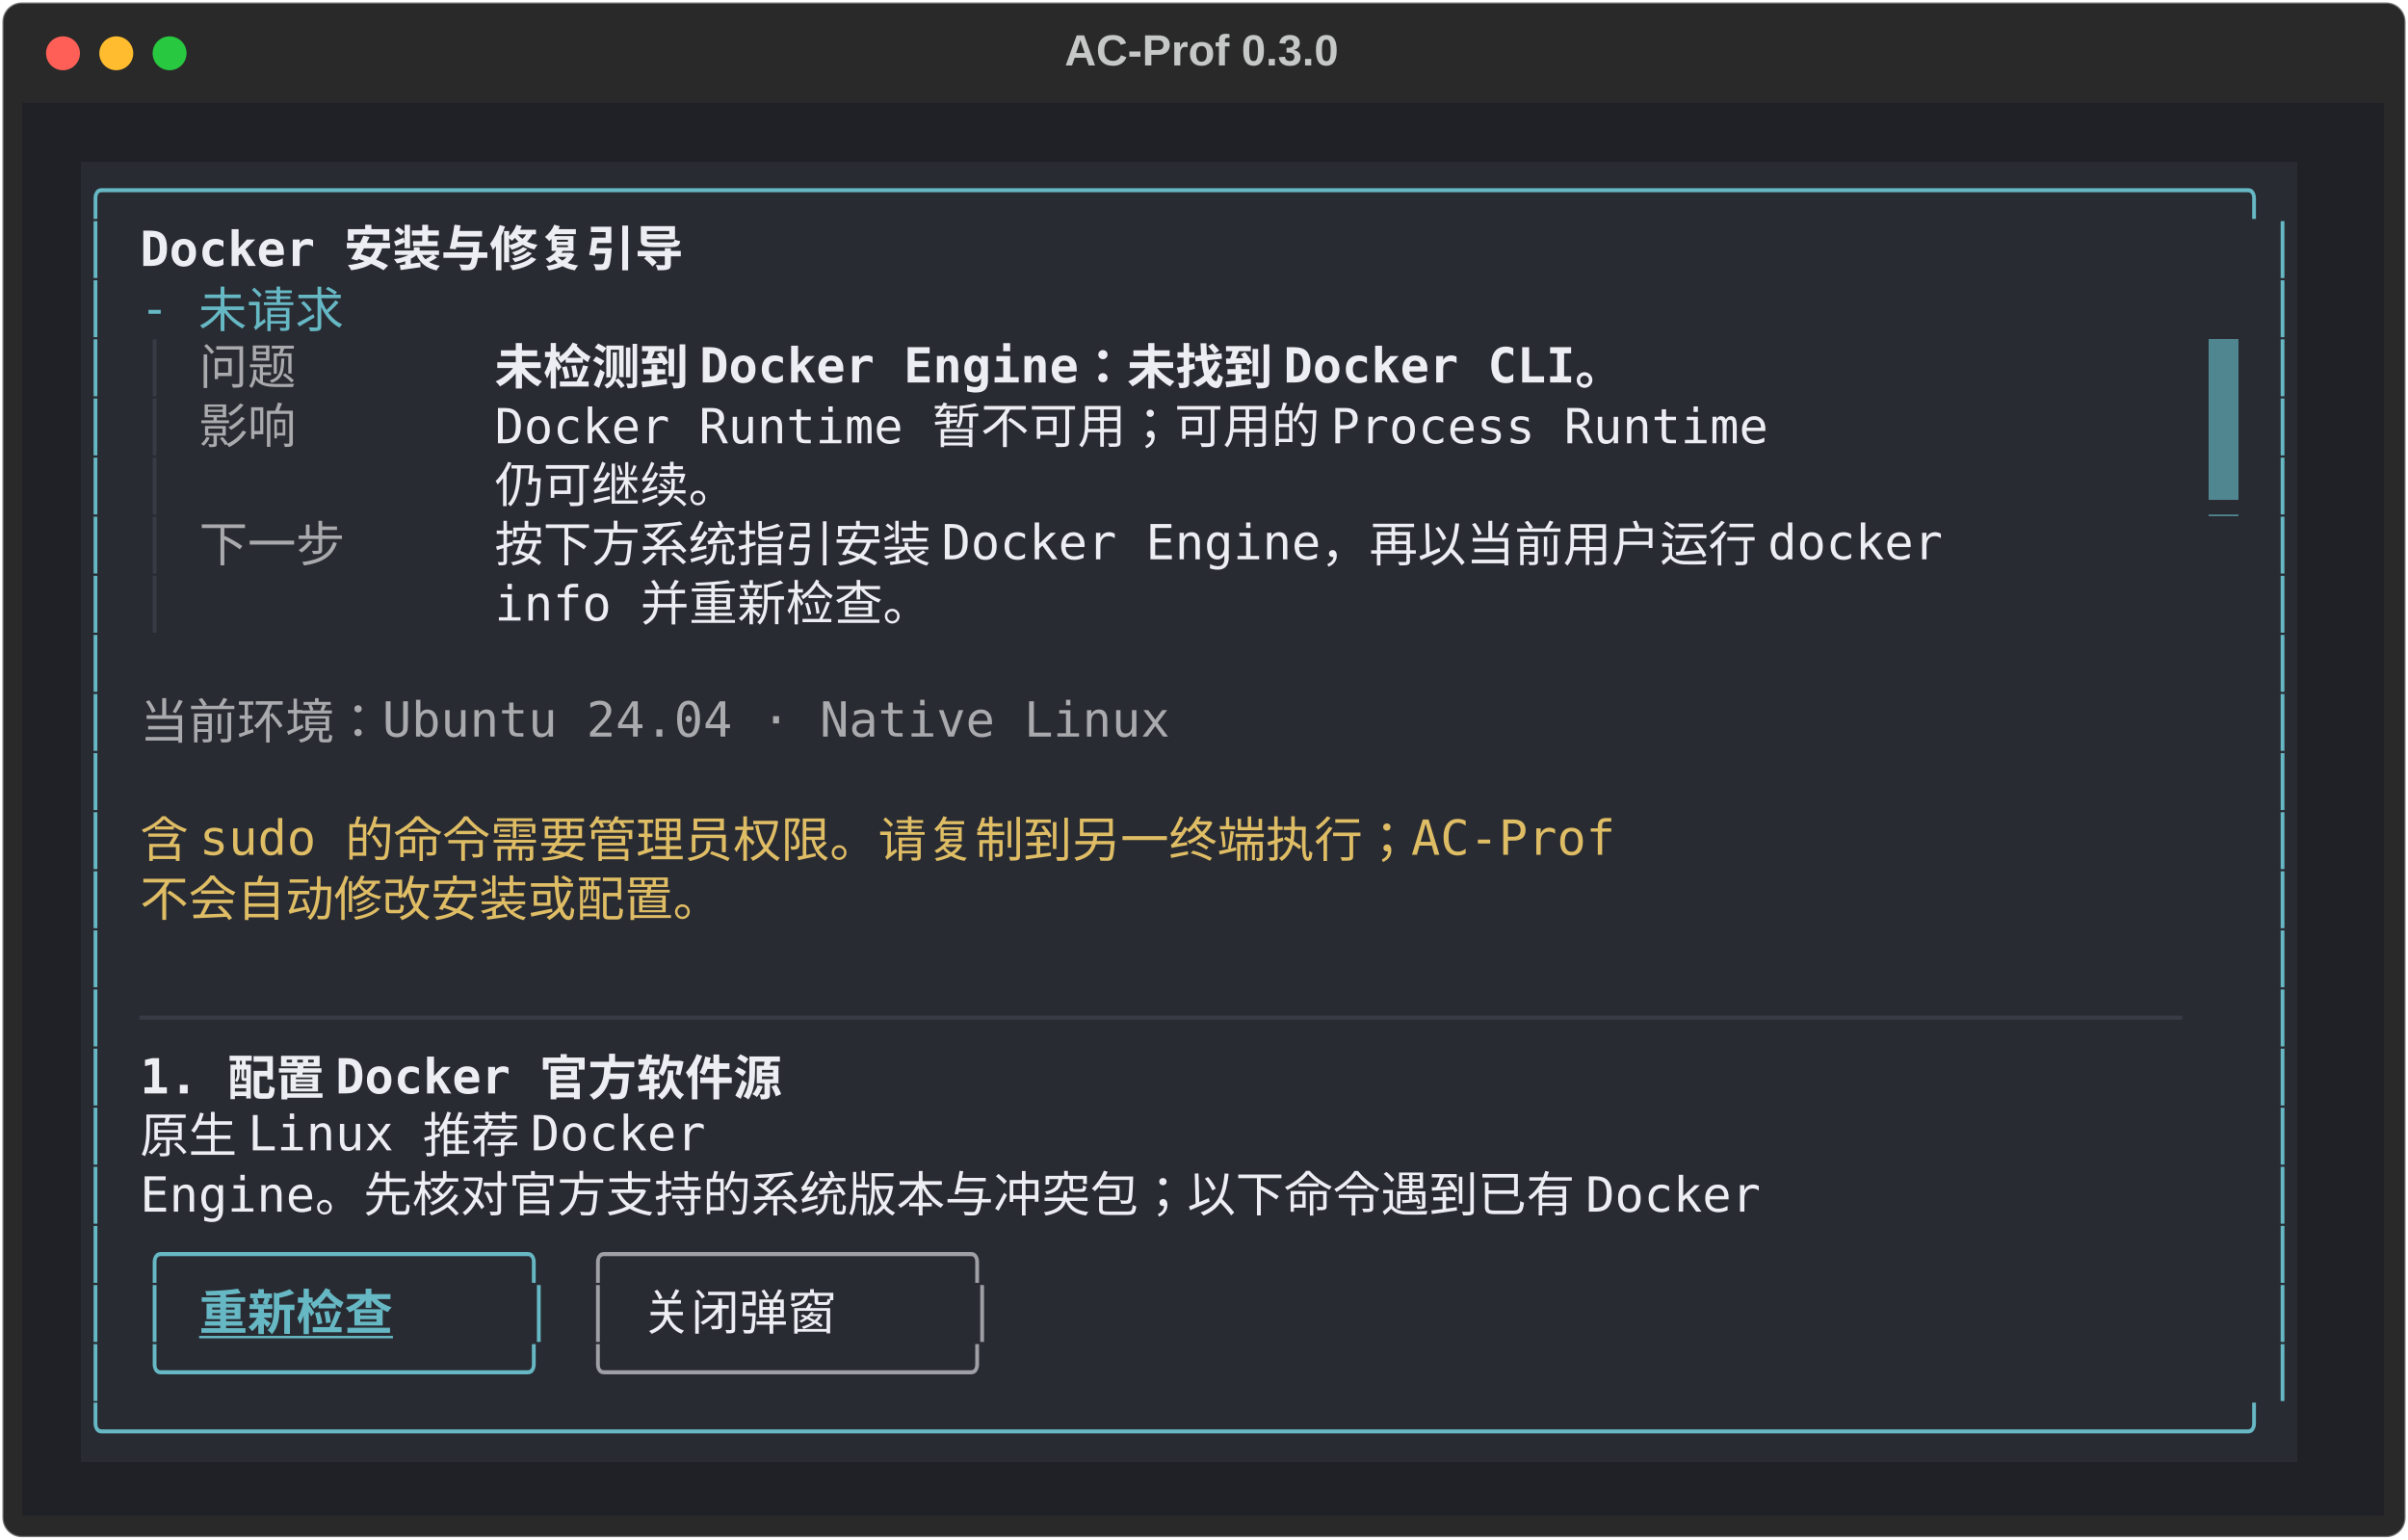
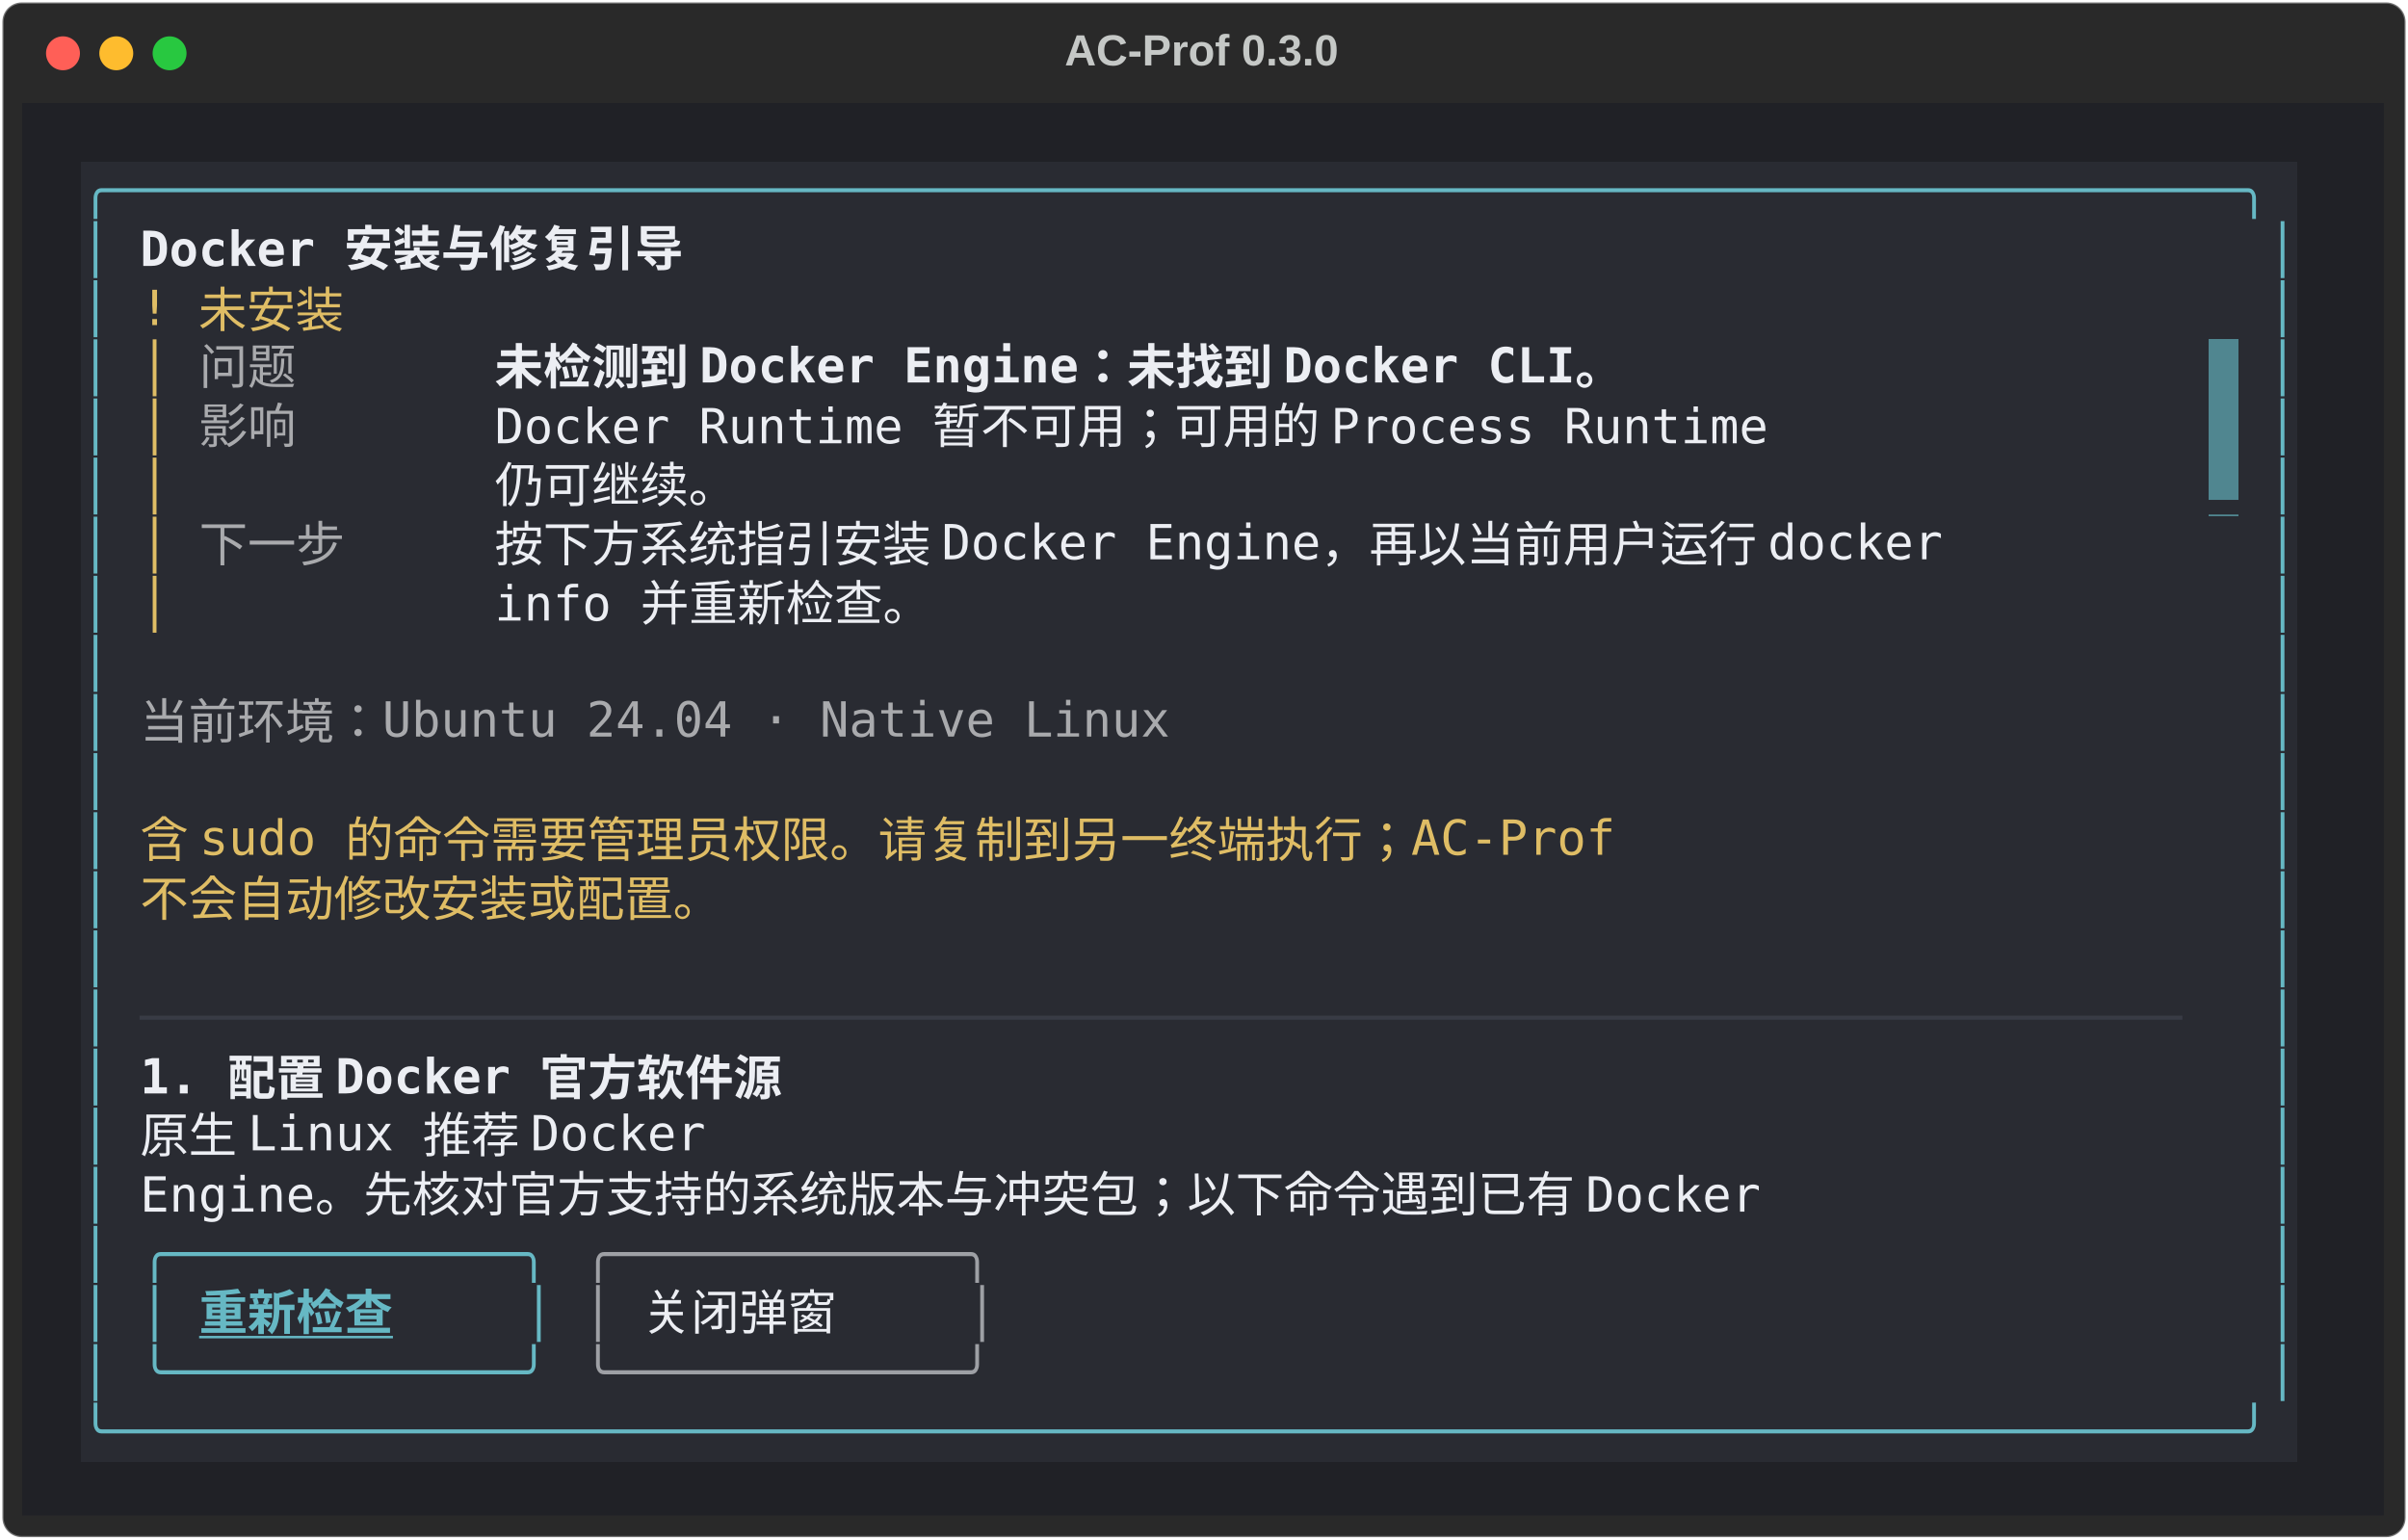
<svg xmlns="http://www.w3.org/2000/svg" class="rich-terminal" viewBox="0 0 994 635.6">
  <style>

    @font-face {
        font-family: "Fira Code";
        src: local("FiraCode-Regular"),
                url("https://cdnjs.cloudflare.com/ajax/libs/firacode/6.2.0/woff2/FiraCode-Regular.woff2") format("woff2"),
                url("https://cdnjs.cloudflare.com/ajax/libs/firacode/6.2.0/woff/FiraCode-Regular.woff") format("woff");
        font-style: normal;
        font-weight: 400;
    }
    @font-face {
        font-family: "Fira Code";
        src: local("FiraCode-Bold"),
                url("https://cdnjs.cloudflare.com/ajax/libs/firacode/6.2.0/woff2/FiraCode-Bold.woff2") format("woff2"),
                url("https://cdnjs.cloudflare.com/ajax/libs/firacode/6.2.0/woff/FiraCode-Bold.woff") format("woff");
        font-style: bold;
        font-weight: 700;
    }

    .terminal-matrix {
        font-family: Fira Code, monospace;
        font-size: 20px;
        line-height: 24.4px;
        font-variant-east-asian: full-width;
    }

    .terminal-title {
        font-size: 18px;
        font-weight: bold;
        font-family: arial;
    }

    .terminal-r1 { fill: #c5c8c6 }
.terminal-r2 { fill: #66b8c4 }
.terminal-r3 { fill: #eceef3;font-weight: bold }
- .terminal-r4 { fill: #383b45 }
+ .terminal-r4 { fill: #dfbd65 }
.terminal-r5 { fill: #a9aaad }
.terminal-r6 { fill: #292b32 }
.terminal-r7 { fill: #eceef3 }
- .terminal-r8 { fill: #dfbd65 }
+ .terminal-r8 { fill: #383b45 }
.terminal-r9 { fill: #9ea0a5 }
.terminal-r10 { fill: #66b8c4;font-weight: bold;text-decoration: underline; }
    </style>
  <defs>
    <clipPath id="terminal-clip-terminal">
      <rect x="0" y="0" width="975.0" height="584.6" />
    </clipPath>
    <clipPath id="terminal-line-0">
      <rect x="0" y="1.5" width="976" height="24.65" />
    </clipPath>
    <clipPath id="terminal-line-1">
      <rect x="0" y="25.9" width="976" height="24.65" />
    </clipPath>
    <clipPath id="terminal-line-2">
      <rect x="0" y="50.3" width="976" height="24.65" />
    </clipPath>
    <clipPath id="terminal-line-3">
      <rect x="0" y="74.7" width="976" height="24.65" />
    </clipPath>
    <clipPath id="terminal-line-4">
      <rect x="0" y="99.1" width="976" height="24.65" />
    </clipPath>
    <clipPath id="terminal-line-5">
      <rect x="0" y="123.5" width="976" height="24.65" />
    </clipPath>
    <clipPath id="terminal-line-6">
      <rect x="0" y="147.9" width="976" height="24.65" />
    </clipPath>
    <clipPath id="terminal-line-7">
      <rect x="0" y="172.3" width="976" height="24.65" />
    </clipPath>
    <clipPath id="terminal-line-8">
      <rect x="0" y="196.7" width="976" height="24.65" />
    </clipPath>
    <clipPath id="terminal-line-9">
      <rect x="0" y="221.1" width="976" height="24.65" />
    </clipPath>
    <clipPath id="terminal-line-10">
      <rect x="0" y="245.5" width="976" height="24.65" />
    </clipPath>
    <clipPath id="terminal-line-11">
      <rect x="0" y="269.9" width="976" height="24.65" />
    </clipPath>
    <clipPath id="terminal-line-12">
      <rect x="0" y="294.3" width="976" height="24.65" />
    </clipPath>
    <clipPath id="terminal-line-13">
      <rect x="0" y="318.7" width="976" height="24.65" />
    </clipPath>
    <clipPath id="terminal-line-14">
      <rect x="0" y="343.1" width="976" height="24.65" />
    </clipPath>
    <clipPath id="terminal-line-15">
      <rect x="0" y="367.5" width="976" height="24.65" />
    </clipPath>
    <clipPath id="terminal-line-16">
      <rect x="0" y="391.9" width="976" height="24.65" />
    </clipPath>
    <clipPath id="terminal-line-17">
      <rect x="0" y="416.3" width="976" height="24.65" />
    </clipPath>
    <clipPath id="terminal-line-18">
      <rect x="0" y="440.7" width="976" height="24.65" />
    </clipPath>
    <clipPath id="terminal-line-19">
      <rect x="0" y="465.1" width="976" height="24.65" />
    </clipPath>
    <clipPath id="terminal-line-20">
      <rect x="0" y="489.5" width="976" height="24.65" />
    </clipPath>
    <clipPath id="terminal-line-21">
      <rect x="0" y="513.9" width="976" height="24.65" />
    </clipPath>
    <clipPath id="terminal-line-22">
      <rect x="0" y="538.3" width="976" height="24.65" />
    </clipPath>
  </defs>
  <rect fill="#292929" stroke="rgba(255,255,255,0.35)" stroke-width="1" x="1" y="1" width="992" height="633.6" rx="8" />
  <text class="terminal-title" fill="#c5c8c6" text-anchor="middle" x="496" y="27">AC-Prof 0.3.0</text>
  <g transform="translate(26,22)">
    <circle cx="0" cy="0" r="7" fill="#ff5f57" />
    <circle cx="22" cy="0" r="7" fill="#febc2e" />
    <circle cx="44" cy="0" r="7" fill="#28c840" />
  </g>
  <g transform="translate(9, 41)" clip-path="url(#terminal-clip-terminal)">
    <rect fill="#202126" x="0" y="1.5" width="976" height="24.65" shape-rendering="crispEdges" />
    <rect fill="#202126" x="0" y="25.9" width="24.4" height="24.65" shape-rendering="crispEdges" />
    <rect fill="#292b32" x="24.4" y="25.9" width="915" height="24.65" shape-rendering="crispEdges" />
    <rect fill="#202126" x="939.4" y="25.9" width="36.6" height="24.65" shape-rendering="crispEdges" />
    <rect fill="#202126" x="0" y="50.3" width="24.4" height="24.65" shape-rendering="crispEdges" />
    <rect fill="#292b32" x="24.4" y="50.3" width="12.2" height="24.65" shape-rendering="crispEdges" />
    <rect fill="#292b32" x="36.6" y="50.3" width="12.2" height="24.65" shape-rendering="crispEdges" />
    <rect fill="#292b32" x="48.8" y="50.3" width="256.2" height="24.65" shape-rendering="crispEdges" />
    <rect fill="#292b32" x="305" y="50.3" width="622.2" height="24.65" shape-rendering="crispEdges" />
    <rect fill="#292b32" x="927.2" y="50.3" width="12.2" height="24.65" shape-rendering="crispEdges" />
    <rect fill="#202126" x="939.4" y="50.3" width="36.6" height="24.65" shape-rendering="crispEdges" />
    <rect fill="#202126" x="0" y="74.7" width="24.4" height="24.65" shape-rendering="crispEdges" />
    <rect fill="#292b32" x="24.4" y="74.7" width="12.2" height="24.65" shape-rendering="crispEdges" />
    <rect fill="#292b32" x="36.6" y="74.7" width="12.2" height="24.65" shape-rendering="crispEdges" />
    <rect fill="#292b32" x="48.8" y="74.7" width="97.6" height="24.65" shape-rendering="crispEdges" />
    <rect fill="#292b32" x="146.4" y="74.7" width="780.8" height="24.65" shape-rendering="crispEdges" />
    <rect fill="#292b32" x="927.2" y="74.7" width="12.2" height="24.65" shape-rendering="crispEdges" />
    <rect fill="#202126" x="939.4" y="74.7" width="36.6" height="24.65" shape-rendering="crispEdges" />
    <rect fill="#202126" x="0" y="99.1" width="24.4" height="24.65" shape-rendering="crispEdges" />
    <rect fill="#292b32" x="24.4" y="99.1" width="12.2" height="24.65" shape-rendering="crispEdges" />
    <rect fill="#292b32" x="36.6" y="99.1" width="12.2" height="24.65" shape-rendering="crispEdges" />
    <rect fill="#292b32" x="48.8" y="99.1" width="12.2" height="24.65" shape-rendering="crispEdges" />
    <rect fill="#292b32" x="61" y="99.1" width="12.2" height="24.65" shape-rendering="crispEdges" />
    <rect fill="#292b32" x="73.2" y="99.1" width="48.8" height="24.65" shape-rendering="crispEdges" />
    <rect fill="#292b32" x="122" y="99.1" width="73.2" height="24.65" shape-rendering="crispEdges" />
    <rect fill="#292b32" x="195.2" y="99.1" width="524.6" height="24.65" shape-rendering="crispEdges" />
    <rect fill="#292b32" x="719.8" y="99.1" width="183" height="24.65" shape-rendering="crispEdges" />
    <rect fill="#508690" x="902.8" y="99.1" width="12.2" height="24.65" shape-rendering="crispEdges" />
    <rect fill="#292b32" x="915" y="99.1" width="12.2" height="24.65" shape-rendering="crispEdges" />
    <rect fill="#292b32" x="927.2" y="99.1" width="12.2" height="24.65" shape-rendering="crispEdges" />
    <rect fill="#202126" x="939.4" y="99.1" width="36.6" height="24.65" shape-rendering="crispEdges" />
    <rect fill="#202126" x="0" y="123.5" width="24.4" height="24.65" shape-rendering="crispEdges" />
    <rect fill="#292b32" x="24.4" y="123.5" width="12.2" height="24.65" shape-rendering="crispEdges" />
    <rect fill="#292b32" x="36.6" y="123.5" width="12.2" height="24.65" shape-rendering="crispEdges" />
    <rect fill="#292b32" x="48.8" y="123.5" width="12.2" height="24.65" shape-rendering="crispEdges" />
    <rect fill="#292b32" x="61" y="123.5" width="12.2" height="24.65" shape-rendering="crispEdges" />
    <rect fill="#292b32" x="73.2" y="123.5" width="48.8" height="24.65" shape-rendering="crispEdges" />
    <rect fill="#292b32" x="122" y="123.5" width="73.2" height="24.65" shape-rendering="crispEdges" />
    <rect fill="#292b32" x="195.2" y="123.5" width="573.4" height="24.65" shape-rendering="crispEdges" />
    <rect fill="#292b32" x="768.6" y="123.5" width="134.2" height="24.65" shape-rendering="crispEdges" />
    <rect fill="#508690" x="902.8" y="123.5" width="12.2" height="24.65" shape-rendering="crispEdges" />
    <rect fill="#292b32" x="915" y="123.5" width="12.2" height="24.65" shape-rendering="crispEdges" />
    <rect fill="#292b32" x="927.2" y="123.5" width="12.2" height="24.65" shape-rendering="crispEdges" />
    <rect fill="#202126" x="939.4" y="123.5" width="36.6" height="24.65" shape-rendering="crispEdges" />
    <rect fill="#202126" x="0" y="147.9" width="24.4" height="24.65" shape-rendering="crispEdges" />
    <rect fill="#292b32" x="24.4" y="147.9" width="12.2" height="24.65" shape-rendering="crispEdges" />
    <rect fill="#292b32" x="36.6" y="147.9" width="12.2" height="24.65" shape-rendering="crispEdges" />
    <rect fill="#292b32" x="48.8" y="147.9" width="12.2" height="24.65" shape-rendering="crispEdges" />
    <rect fill="#292b32" x="61" y="147.9" width="134.2" height="24.65" shape-rendering="crispEdges" />
    <rect fill="#292b32" x="195.2" y="147.9" width="122" height="24.65" shape-rendering="crispEdges" />
    <rect fill="#292b32" x="317.2" y="147.9" width="585.6" height="24.65" shape-rendering="crispEdges" />
    <rect fill="#508690" x="902.8" y="147.9" width="12.2" height="24.65" shape-rendering="crispEdges" />
    <rect fill="#292b32" x="915" y="147.9" width="12.2" height="24.65" shape-rendering="crispEdges" />
    <rect fill="#292b32" x="927.2" y="147.9" width="12.2" height="24.65" shape-rendering="crispEdges" />
    <rect fill="#202126" x="939.4" y="147.9" width="36.6" height="24.65" shape-rendering="crispEdges" />
    <rect fill="#202126" x="0" y="172.3" width="24.4" height="24.65" shape-rendering="crispEdges" />
    <rect fill="#292b32" x="24.4" y="172.3" width="12.2" height="24.65" shape-rendering="crispEdges" />
    <rect fill="#292b32" x="36.6" y="172.3" width="12.2" height="24.65" shape-rendering="crispEdges" />
    <rect fill="#292b32" x="48.8" y="172.3" width="12.2" height="24.65" shape-rendering="crispEdges" />
    <rect fill="#292b32" x="61" y="172.3" width="12.2" height="24.65" shape-rendering="crispEdges" />
    <rect fill="#292b32" x="73.2" y="172.3" width="73.2" height="24.65" shape-rendering="crispEdges" />
    <rect fill="#292b32" x="146.4" y="172.3" width="48.8" height="24.65" shape-rendering="crispEdges" />
    <rect fill="#292b32" x="195.2" y="172.3" width="695.4" height="24.65" shape-rendering="crispEdges" />
    <rect fill="#292b32" x="890.6" y="172.3" width="12.2" height="24.65" shape-rendering="crispEdges" />
    <rect fill="#292b32" x="902.8" y="172.3" width="12.2" height="24.65" shape-rendering="crispEdges" />
    <rect fill="#292b32" x="915" y="172.3" width="12.2" height="24.65" shape-rendering="crispEdges" />
    <rect fill="#292b32" x="927.2" y="172.3" width="12.2" height="24.65" shape-rendering="crispEdges" />
    <rect fill="#202126" x="939.4" y="172.3" width="36.6" height="24.65" shape-rendering="crispEdges" />
    <rect fill="#202126" x="0" y="196.7" width="24.4" height="24.65" shape-rendering="crispEdges" />
    <rect fill="#292b32" x="24.4" y="196.7" width="12.2" height="24.65" shape-rendering="crispEdges" />
    <rect fill="#292b32" x="36.6" y="196.7" width="12.2" height="24.65" shape-rendering="crispEdges" />
    <rect fill="#292b32" x="48.8" y="196.7" width="12.2" height="24.65" shape-rendering="crispEdges" />
    <rect fill="#292b32" x="61" y="196.7" width="134.2" height="24.65" shape-rendering="crispEdges" />
    <rect fill="#292b32" x="195.2" y="196.7" width="207.4" height="24.65" shape-rendering="crispEdges" />
    <rect fill="#292b32" x="402.6" y="196.7" width="500.2" height="24.65" shape-rendering="crispEdges" />
    <rect fill="#292b32" x="902.8" y="196.7" width="12.2" height="24.65" shape-rendering="crispEdges" />
    <rect fill="#292b32" x="915" y="196.7" width="12.2" height="24.65" shape-rendering="crispEdges" />
    <rect fill="#292b32" x="927.2" y="196.7" width="12.2" height="24.65" shape-rendering="crispEdges" />
    <rect fill="#202126" x="939.4" y="196.7" width="36.6" height="24.65" shape-rendering="crispEdges" />
    <rect fill="#202126" x="0" y="221.1" width="24.4" height="24.65" shape-rendering="crispEdges" />
    <rect fill="#292b32" x="24.4" y="221.1" width="12.2" height="24.65" shape-rendering="crispEdges" />
    <rect fill="#292b32" x="36.6" y="221.1" width="866.2" height="24.65" shape-rendering="crispEdges" />
    <rect fill="#292b32" x="902.8" y="221.1" width="12.2" height="24.65" shape-rendering="crispEdges" />
    <rect fill="#292b32" x="915" y="221.1" width="12.2" height="24.65" shape-rendering="crispEdges" />
    <rect fill="#292b32" x="927.2" y="221.1" width="12.2" height="24.65" shape-rendering="crispEdges" />
    <rect fill="#202126" x="939.4" y="221.1" width="36.6" height="24.65" shape-rendering="crispEdges" />
    <rect fill="#202126" x="0" y="245.5" width="24.4" height="24.65" shape-rendering="crispEdges" />
    <rect fill="#292b32" x="24.4" y="245.5" width="12.2" height="24.65" shape-rendering="crispEdges" />
    <rect fill="#292b32" x="36.6" y="245.5" width="12.2" height="24.65" shape-rendering="crispEdges" />
    <rect fill="#292b32" x="48.8" y="245.5" width="451.4" height="24.65" shape-rendering="crispEdges" />
    <rect fill="#292b32" x="500.2" y="245.5" width="402.6" height="24.65" shape-rendering="crispEdges" />
    <rect fill="#292b32" x="902.8" y="245.5" width="12.2" height="24.65" shape-rendering="crispEdges" />
    <rect fill="#292b32" x="915" y="245.5" width="12.2" height="24.65" shape-rendering="crispEdges" />
    <rect fill="#292b32" x="927.2" y="245.5" width="12.2" height="24.65" shape-rendering="crispEdges" />
    <rect fill="#202126" x="939.4" y="245.5" width="36.6" height="24.65" shape-rendering="crispEdges" />
    <rect fill="#202126" x="0" y="269.9" width="24.4" height="24.65" shape-rendering="crispEdges" />
    <rect fill="#292b32" x="24.4" y="269.9" width="12.2" height="24.65" shape-rendering="crispEdges" />
    <rect fill="#292b32" x="36.6" y="269.9" width="866.2" height="24.65" shape-rendering="crispEdges" />
    <rect fill="#292b32" x="902.8" y="269.9" width="12.2" height="24.65" shape-rendering="crispEdges" />
    <rect fill="#292b32" x="915" y="269.9" width="12.2" height="24.65" shape-rendering="crispEdges" />
    <rect fill="#292b32" x="927.2" y="269.9" width="12.2" height="24.65" shape-rendering="crispEdges" />
    <rect fill="#202126" x="939.4" y="269.9" width="36.6" height="24.65" shape-rendering="crispEdges" />
    <rect fill="#202126" x="0" y="294.3" width="24.4" height="24.65" shape-rendering="crispEdges" />
    <rect fill="#292b32" x="24.4" y="294.3" width="12.2" height="24.65" shape-rendering="crispEdges" />
    <rect fill="#292b32" x="36.6" y="294.3" width="12.2" height="24.65" shape-rendering="crispEdges" />
    <rect fill="#292b32" x="48.8" y="294.3" width="719.8" height="24.65" shape-rendering="crispEdges" />
    <rect fill="#292b32" x="768.6" y="294.3" width="134.2" height="24.65" shape-rendering="crispEdges" />
    <rect fill="#292b32" x="902.8" y="294.3" width="12.2" height="24.65" shape-rendering="crispEdges" />
    <rect fill="#292b32" x="915" y="294.3" width="12.2" height="24.65" shape-rendering="crispEdges" />
    <rect fill="#292b32" x="927.2" y="294.3" width="12.2" height="24.65" shape-rendering="crispEdges" />
    <rect fill="#202126" x="939.4" y="294.3" width="36.6" height="24.65" shape-rendering="crispEdges" />
    <rect fill="#202126" x="0" y="318.7" width="24.4" height="24.65" shape-rendering="crispEdges" />
    <rect fill="#292b32" x="24.4" y="318.7" width="12.2" height="24.65" shape-rendering="crispEdges" />
    <rect fill="#292b32" x="36.6" y="318.7" width="12.2" height="24.65" shape-rendering="crispEdges" />
    <rect fill="#292b32" x="48.8" y="318.7" width="292.8" height="24.65" shape-rendering="crispEdges" />
    <rect fill="#292b32" x="341.6" y="318.7" width="561.2" height="24.65" shape-rendering="crispEdges" />
    <rect fill="#292b32" x="902.8" y="318.7" width="12.2" height="24.65" shape-rendering="crispEdges" />
    <rect fill="#292b32" x="915" y="318.7" width="12.2" height="24.65" shape-rendering="crispEdges" />
    <rect fill="#292b32" x="927.2" y="318.7" width="12.2" height="24.65" shape-rendering="crispEdges" />
    <rect fill="#202126" x="939.4" y="318.7" width="36.6" height="24.65" shape-rendering="crispEdges" />
    <rect fill="#202126" x="0" y="343.1" width="24.4" height="24.65" shape-rendering="crispEdges" />
    <rect fill="#292b32" x="24.4" y="343.1" width="12.2" height="24.65" shape-rendering="crispEdges" />
    <rect fill="#292b32" x="36.6" y="343.1" width="866.2" height="24.65" shape-rendering="crispEdges" />
    <rect fill="#292b32" x="902.8" y="343.1" width="12.2" height="24.65" shape-rendering="crispEdges" />
    <rect fill="#292b32" x="915" y="343.1" width="12.2" height="24.65" shape-rendering="crispEdges" />
    <rect fill="#292b32" x="927.2" y="343.1" width="12.2" height="24.65" shape-rendering="crispEdges" />
    <rect fill="#202126" x="939.4" y="343.1" width="36.6" height="24.65" shape-rendering="crispEdges" />
    <rect fill="#202126" x="0" y="367.5" width="24.4" height="24.65" shape-rendering="crispEdges" />
    <rect fill="#292b32" x="24.4" y="367.5" width="12.2" height="24.65" shape-rendering="crispEdges" />
    <rect fill="#292b32" x="36.6" y="367.5" width="12.2" height="24.65" shape-rendering="crispEdges" />
    <rect fill="#292b32" x="48.8" y="367.5" width="854" height="24.65" shape-rendering="crispEdges" />
    <rect fill="#292b32" x="902.8" y="367.5" width="12.2" height="24.65" shape-rendering="crispEdges" />
    <rect fill="#292b32" x="915" y="367.5" width="12.2" height="24.65" shape-rendering="crispEdges" />
    <rect fill="#292b32" x="927.2" y="367.5" width="12.2" height="24.65" shape-rendering="crispEdges" />
    <rect fill="#202126" x="939.4" y="367.5" width="36.6" height="24.65" shape-rendering="crispEdges" />
    <rect fill="#202126" x="0" y="391.9" width="24.4" height="24.65" shape-rendering="crispEdges" />
    <rect fill="#292b32" x="24.4" y="391.9" width="12.2" height="24.65" shape-rendering="crispEdges" />
    <rect fill="#292b32" x="36.6" y="391.9" width="12.2" height="24.65" shape-rendering="crispEdges" />
    <rect fill="#292b32" x="48.8" y="391.9" width="305" height="24.65" shape-rendering="crispEdges" />
    <rect fill="#292b32" x="353.8" y="391.9" width="549" height="24.65" shape-rendering="crispEdges" />
    <rect fill="#292b32" x="902.8" y="391.9" width="12.2" height="24.65" shape-rendering="crispEdges" />
    <rect fill="#292b32" x="915" y="391.9" width="12.2" height="24.65" shape-rendering="crispEdges" />
    <rect fill="#292b32" x="927.2" y="391.9" width="12.2" height="24.65" shape-rendering="crispEdges" />
    <rect fill="#202126" x="939.4" y="391.9" width="36.6" height="24.65" shape-rendering="crispEdges" />
    <rect fill="#202126" x="0" y="416.3" width="24.4" height="24.65" shape-rendering="crispEdges" />
    <rect fill="#292b32" x="24.4" y="416.3" width="12.2" height="24.65" shape-rendering="crispEdges" />
    <rect fill="#292b32" x="36.6" y="416.3" width="12.2" height="24.65" shape-rendering="crispEdges" />
    <rect fill="#292b32" x="48.8" y="416.3" width="268.4" height="24.65" shape-rendering="crispEdges" />
    <rect fill="#292b32" x="317.2" y="416.3" width="585.6" height="24.65" shape-rendering="crispEdges" />
    <rect fill="#292b32" x="902.8" y="416.3" width="12.2" height="24.65" shape-rendering="crispEdges" />
    <rect fill="#292b32" x="915" y="416.3" width="12.2" height="24.65" shape-rendering="crispEdges" />
    <rect fill="#292b32" x="927.2" y="416.3" width="12.2" height="24.65" shape-rendering="crispEdges" />
    <rect fill="#202126" x="939.4" y="416.3" width="36.6" height="24.65" shape-rendering="crispEdges" />
    <rect fill="#202126" x="0" y="440.7" width="24.4" height="24.65" shape-rendering="crispEdges" />
    <rect fill="#292b32" x="24.4" y="440.7" width="12.2" height="24.65" shape-rendering="crispEdges" />
    <rect fill="#292b32" x="36.6" y="440.7" width="12.2" height="24.65" shape-rendering="crispEdges" />
    <rect fill="#292b32" x="48.8" y="440.7" width="793" height="24.65" shape-rendering="crispEdges" />
    <rect fill="#292b32" x="841.8" y="440.7" width="61" height="24.65" shape-rendering="crispEdges" />
    <rect fill="#292b32" x="902.8" y="440.7" width="12.2" height="24.65" shape-rendering="crispEdges" />
    <rect fill="#292b32" x="915" y="440.7" width="12.2" height="24.65" shape-rendering="crispEdges" />
    <rect fill="#292b32" x="927.2" y="440.7" width="12.2" height="24.65" shape-rendering="crispEdges" />
    <rect fill="#202126" x="939.4" y="440.7" width="36.6" height="24.65" shape-rendering="crispEdges" />
    <rect fill="#202126" x="0" y="465.1" width="24.4" height="24.65" shape-rendering="crispEdges" />
    <rect fill="#292b32" x="24.4" y="465.1" width="12.2" height="24.65" shape-rendering="crispEdges" />
    <rect fill="#292b32" x="36.6" y="465.1" width="12.2" height="24.65" shape-rendering="crispEdges" />
    <rect fill="#292b32" x="48.8" y="465.1" width="170.8" height="24.65" shape-rendering="crispEdges" />
    <rect fill="#292b32" x="219.6" y="465.1" width="12.2" height="24.65" shape-rendering="crispEdges" />
    <rect fill="#292b32" x="231.8" y="465.1" width="170.8" height="24.65" shape-rendering="crispEdges" />
    <rect fill="#292b32" x="402.6" y="465.1" width="524.6" height="24.65" shape-rendering="crispEdges" />
    <rect fill="#292b32" x="927.2" y="465.1" width="12.2" height="24.65" shape-rendering="crispEdges" />
    <rect fill="#202126" x="939.4" y="465.1" width="36.6" height="24.65" shape-rendering="crispEdges" />
    <rect fill="#202126" x="0" y="489.5" width="24.4" height="24.65" shape-rendering="crispEdges" />
    <rect fill="#292b32" x="24.4" y="489.5" width="12.2" height="24.65" shape-rendering="crispEdges" />
    <rect fill="#292b32" x="36.6" y="489.5" width="12.2" height="24.65" shape-rendering="crispEdges" />
    <rect fill="#292b32" x="48.8" y="489.5" width="12.2" height="24.65" shape-rendering="crispEdges" />
    <rect fill="#292b32" x="61" y="489.5" width="12.2" height="24.65" shape-rendering="crispEdges" />
    <rect fill="#292b32" x="73.2" y="489.5" width="122" height="24.65" shape-rendering="crispEdges" />
    <rect fill="#292b32" x="195.2" y="489.5" width="12.2" height="24.65" shape-rendering="crispEdges" />
    <rect fill="#292b32" x="207.4" y="489.5" width="12.2" height="24.65" shape-rendering="crispEdges" />
    <rect fill="#292b32" x="219.6" y="489.5" width="12.2" height="24.65" shape-rendering="crispEdges" />
    <rect fill="#292b32" x="231.8" y="489.5" width="12.2" height="24.65" shape-rendering="crispEdges" />
    <rect fill="#292b32" x="244" y="489.5" width="12.2" height="24.65" shape-rendering="crispEdges" />
    <rect fill="#292b32" x="256.2" y="489.5" width="122" height="24.65" shape-rendering="crispEdges" />
    <rect fill="#292b32" x="378.2" y="489.5" width="12.2" height="24.65" shape-rendering="crispEdges" />
    <rect fill="#292b32" x="390.4" y="489.5" width="12.2" height="24.65" shape-rendering="crispEdges" />
    <rect fill="#292b32" x="402.6" y="489.5" width="524.6" height="24.65" shape-rendering="crispEdges" />
    <rect fill="#292b32" x="927.2" y="489.5" width="12.2" height="24.65" shape-rendering="crispEdges" />
    <rect fill="#202126" x="939.4" y="489.5" width="36.6" height="24.65" shape-rendering="crispEdges" />
    <rect fill="#202126" x="0" y="513.9" width="24.4" height="24.65" shape-rendering="crispEdges" />
    <rect fill="#292b32" x="24.4" y="513.9" width="12.2" height="24.65" shape-rendering="crispEdges" />
    <rect fill="#292b32" x="36.6" y="513.9" width="12.2" height="24.65" shape-rendering="crispEdges" />
    <rect fill="#292b32" x="48.8" y="513.9" width="170.8" height="24.65" shape-rendering="crispEdges" />
    <rect fill="#292b32" x="219.6" y="513.9" width="12.2" height="24.65" shape-rendering="crispEdges" />
    <rect fill="#292b32" x="231.8" y="513.9" width="170.8" height="24.65" shape-rendering="crispEdges" />
    <rect fill="#292b32" x="402.6" y="513.9" width="524.6" height="24.65" shape-rendering="crispEdges" />
    <rect fill="#292b32" x="927.2" y="513.9" width="12.2" height="24.65" shape-rendering="crispEdges" />
    <rect fill="#202126" x="939.4" y="513.9" width="36.6" height="24.65" shape-rendering="crispEdges" />
    <rect fill="#202126" x="0" y="538.3" width="24.4" height="24.65" shape-rendering="crispEdges" />
    <rect fill="#292b32" x="24.4" y="538.3" width="915" height="24.65" shape-rendering="crispEdges" />
    <rect fill="#202126" x="939.4" y="538.3" width="36.6" height="24.65" shape-rendering="crispEdges" />
    <rect fill="#202126" x="0" y="562.7" width="976" height="24.65" shape-rendering="crispEdges" />
    <g class="terminal-matrix">
      <text class="terminal-r1" x="976" y="20" textLength="12.2" clip-path="url(#terminal-line-0)">
</text>
      <text class="terminal-r2" x="24.4" y="44.4" textLength="915" clip-path="url(#terminal-line-1)">╭─────────────────────────────────────────────────────────────────────────╮</text>
      <text class="terminal-r1" x="976" y="44.4" textLength="12.2" clip-path="url(#terminal-line-1)">
</text>
      <text class="terminal-r2" x="24.4" y="68.8" textLength="12.2" clip-path="url(#terminal-line-2)">│</text>
      <text class="terminal-r3" x="48.8" y="68.8" textLength="170.8" clip-path="url(#terminal-line-2)">Docker 安装与修复引导</text>
      <text class="terminal-r2" x="927.2" y="68.8" textLength="12.2" clip-path="url(#terminal-line-2)">│</text>
      <text class="terminal-r1" x="976" y="68.8" textLength="12.2" clip-path="url(#terminal-line-2)">
</text>
      <text class="terminal-r2" x="24.4" y="93.2" textLength="12.2" clip-path="url(#terminal-line-3)">│</text>
-       <text class="terminal-r2" x="48.8" y="93.2" textLength="61" clip-path="url(#terminal-line-3)">- 未请求</text>
+       <text class="terminal-r4" x="48.8" y="93.2" textLength="61" clip-path="url(#terminal-line-3)">! 未安装</text>
      <text class="terminal-r2" x="927.2" y="93.2" textLength="12.2" clip-path="url(#terminal-line-3)">│</text>
      <text class="terminal-r1" x="976" y="93.2" textLength="12.2" clip-path="url(#terminal-line-3)">
</text>
      <text class="terminal-r2" x="24.4" y="117.6" textLength="12.2" clip-path="url(#terminal-line-4)">│</text>
      <text class="terminal-r4" x="48.8" y="117.6" textLength="12.2" clip-path="url(#terminal-line-4)">│</text>
      <text class="terminal-r5" x="73.2" y="117.6" textLength="24.4" clip-path="url(#terminal-line-4)">问题</text>
      <text class="terminal-r3" x="195.2" y="117.6" textLength="414.8" clip-path="url(#terminal-line-4)">未检测到 Docker Engine：未找到 Docker CLI。</text>
      <text class="terminal-r2" x="927.2" y="117.6" textLength="12.2" clip-path="url(#terminal-line-4)">│</text>
      <text class="terminal-r1" x="976" y="117.6" textLength="12.2" clip-path="url(#terminal-line-4)">
</text>
      <text class="terminal-r2" x="24.4" y="142" textLength="12.2" clip-path="url(#terminal-line-5)">│</text>
      <text class="terminal-r4" x="48.8" y="142" textLength="12.2" clip-path="url(#terminal-line-5)">│</text>
      <text class="terminal-r5" x="73.2" y="142" textLength="24.4" clip-path="url(#terminal-line-5)">影响</text>
      <text class="terminal-r7" x="195.2" y="142" textLength="475.8" clip-path="url(#terminal-line-5)">Docker Runtime 暂不可用；可用的 Process Runtime</text>
      <text class="terminal-r2" x="927.2" y="142" textLength="12.2" clip-path="url(#terminal-line-5)">│</text>
      <text class="terminal-r1" x="976" y="142" textLength="12.2" clip-path="url(#terminal-line-5)">
</text>
      <text class="terminal-r2" x="24.4" y="166.4" textLength="12.2" clip-path="url(#terminal-line-6)">│</text>
      <text class="terminal-r4" x="48.8" y="166.4" textLength="12.2" clip-path="url(#terminal-line-6)">│</text>
      <text class="terminal-r7" x="195.2" y="166.4" textLength="61" clip-path="url(#terminal-line-6)">仍可继续。</text>
      <text class="terminal-r6" x="902.8" y="166.4" textLength="12.2" clip-path="url(#terminal-line-6)">▂</text>
      <text class="terminal-r2" x="927.2" y="166.4" textLength="12.2" clip-path="url(#terminal-line-6)">│</text>
      <text class="terminal-r1" x="976" y="166.4" textLength="12.2" clip-path="url(#terminal-line-6)">
</text>
      <text class="terminal-r2" x="24.4" y="190.8" textLength="12.2" clip-path="url(#terminal-line-7)">│</text>
      <text class="terminal-r4" x="48.8" y="190.8" textLength="12.2" clip-path="url(#terminal-line-7)">│</text>
      <text class="terminal-r5" x="73.2" y="190.8" textLength="36.6" clip-path="url(#terminal-line-7)">下一步</text>
      <text class="terminal-r7" x="195.2" y="190.8" textLength="475.8" clip-path="url(#terminal-line-7)">按下方系统指引安装 Docker Engine，再以当前用户运行 docker</text>
      <text class="terminal-r2" x="927.2" y="190.8" textLength="12.2" clip-path="url(#terminal-line-7)">│</text>
      <text class="terminal-r1" x="976" y="190.8" textLength="12.2" clip-path="url(#terminal-line-7)">
</text>
      <text class="terminal-r2" x="24.4" y="215.2" textLength="12.2" clip-path="url(#terminal-line-8)">│</text>
      <text class="terminal-r4" x="48.8" y="215.2" textLength="12.2" clip-path="url(#terminal-line-8)">│</text>
      <text class="terminal-r7" x="195.2" y="215.2" textLength="134.2" clip-path="url(#terminal-line-8)">info 并重新检查。</text>
      <text class="terminal-r2" x="927.2" y="215.2" textLength="12.2" clip-path="url(#terminal-line-8)">│</text>
      <text class="terminal-r1" x="976" y="215.2" textLength="12.2" clip-path="url(#terminal-line-8)">
</text>
      <text class="terminal-r2" x="24.4" y="239.6" textLength="12.2" clip-path="url(#terminal-line-9)">│</text>
      <text class="terminal-r2" x="927.2" y="239.6" textLength="12.2" clip-path="url(#terminal-line-9)">│</text>
      <text class="terminal-r1" x="976" y="239.6" textLength="12.2" clip-path="url(#terminal-line-9)">
</text>
      <text class="terminal-r2" x="24.4" y="264" textLength="12.2" clip-path="url(#terminal-line-10)">│</text>
      <text class="terminal-r5" x="48.8" y="264" textLength="390.4" clip-path="url(#terminal-line-10)">当前环境：Ubuntu 24.04 · Native Linux</text>
      <text class="terminal-r2" x="927.2" y="264" textLength="12.2" clip-path="url(#terminal-line-10)">│</text>
      <text class="terminal-r1" x="976" y="264" textLength="12.2" clip-path="url(#terminal-line-10)">
</text>
      <text class="terminal-r2" x="24.4" y="288.4" textLength="12.2" clip-path="url(#terminal-line-11)">│</text>
      <text class="terminal-r2" x="927.2" y="288.4" textLength="12.2" clip-path="url(#terminal-line-11)">│</text>
      <text class="terminal-r1" x="976" y="288.4" textLength="12.2" clip-path="url(#terminal-line-11)">
</text>
      <text class="terminal-r2" x="24.4" y="312.8" textLength="12.2" clip-path="url(#terminal-line-12)">│</text>
-       <text class="terminal-r8" x="48.8" y="312.8" textLength="439.2" clip-path="url(#terminal-line-12)">含 sudo 的命令需要管理员权限。请复制到另一终端执行；AC-Prof</text>
+       <text class="terminal-r4" x="48.8" y="312.8" textLength="439.2" clip-path="url(#terminal-line-12)">含 sudo 的命令需要管理员权限。请复制到另一终端执行；AC-Prof</text>
      <text class="terminal-r2" x="927.2" y="312.8" textLength="12.2" clip-path="url(#terminal-line-12)">│</text>
      <text class="terminal-r1" x="976" y="312.8" textLength="12.2" clip-path="url(#terminal-line-12)">
</text>
      <text class="terminal-r2" x="24.4" y="337.2" textLength="12.2" clip-path="url(#terminal-line-13)">│</text>
-       <text class="terminal-r8" x="48.8" y="337.2" textLength="146.4" clip-path="url(#terminal-line-13)">不会自动修改安装或配置。</text>
+       <text class="terminal-r4" x="48.8" y="337.2" textLength="146.4" clip-path="url(#terminal-line-13)">不会自动修改安装或配置。</text>
      <text class="terminal-r2" x="927.2" y="337.2" textLength="12.2" clip-path="url(#terminal-line-13)">│</text>
      <text class="terminal-r1" x="976" y="337.2" textLength="12.2" clip-path="url(#terminal-line-13)">
</text>
      <text class="terminal-r2" x="24.4" y="361.6" textLength="12.2" clip-path="url(#terminal-line-14)">│</text>
      <text class="terminal-r2" x="927.2" y="361.6" textLength="12.2" clip-path="url(#terminal-line-14)">│</text>
      <text class="terminal-r1" x="976" y="361.6" textLength="12.2" clip-path="url(#terminal-line-14)">
</text>
      <text class="terminal-r2" x="24.4" y="386" textLength="12.2" clip-path="url(#terminal-line-15)">│</text>
-       <text class="terminal-r4" x="48.8" y="386" textLength="854" clip-path="url(#terminal-line-15)">──────────────────────────────────────────────────────────────────────</text>
+       <text class="terminal-r8" x="48.8" y="386" textLength="854" clip-path="url(#terminal-line-15)">──────────────────────────────────────────────────────────────────────</text>
      <text class="terminal-r2" x="927.2" y="386" textLength="12.2" clip-path="url(#terminal-line-15)">│</text>
      <text class="terminal-r1" x="976" y="386" textLength="12.2" clip-path="url(#terminal-line-15)">
</text>
      <text class="terminal-r2" x="24.4" y="410.4" textLength="12.2" clip-path="url(#terminal-line-16)">│</text>
      <text class="terminal-r3" x="48.8" y="410.4" textLength="219.6" clip-path="url(#terminal-line-16)">1. 配置 Docker 官方软件源</text>
      <text class="terminal-r2" x="927.2" y="410.4" textLength="12.2" clip-path="url(#terminal-line-16)">│</text>
      <text class="terminal-r1" x="976" y="410.4" textLength="12.2" clip-path="url(#terminal-line-16)">
</text>
      <text class="terminal-r2" x="24.4" y="434.8" textLength="12.2" clip-path="url(#terminal-line-17)">│</text>
      <text class="terminal-r7" x="48.8" y="434.8" textLength="219.6" clip-path="url(#terminal-line-17)">原生 Linux 推荐 Docker</text>
      <text class="terminal-r2" x="927.2" y="434.8" textLength="12.2" clip-path="url(#terminal-line-17)">│</text>
      <text class="terminal-r1" x="976" y="434.8" textLength="12.2" clip-path="url(#terminal-line-17)">
</text>
      <text class="terminal-r2" x="24.4" y="459.2" textLength="12.2" clip-path="url(#terminal-line-18)">│</text>
      <text class="terminal-r7" x="48.8" y="459.2" textLength="475.8" clip-path="url(#terminal-line-18)">Engine。先核对官方支持的系统版本与冲突包；以下命令遇到已有 Docker</text>
      <text class="terminal-r2" x="927.2" y="459.2" textLength="12.2" clip-path="url(#terminal-line-18)">│</text>
      <text class="terminal-r1" x="976" y="459.2" textLength="12.2" clip-path="url(#terminal-line-18)">
</text>
      <text class="terminal-r2" x="24.4" y="483.6" textLength="12.2" clip-path="url(#terminal-line-19)">│</text>
      <text class="terminal-r2" x="48.8" y="483.6" textLength="170.8" clip-path="url(#terminal-line-19)">╭────────────╮</text>
      <text class="terminal-r9" x="231.8" y="483.6" textLength="170.8" clip-path="url(#terminal-line-19)">╭────────────╮</text>
      <text class="terminal-r2" x="927.2" y="483.6" textLength="12.2" clip-path="url(#terminal-line-19)">│</text>
      <text class="terminal-r1" x="976" y="483.6" textLength="12.2" clip-path="url(#terminal-line-19)">
</text>
      <text class="terminal-r2" x="24.4" y="508" textLength="12.2" clip-path="url(#terminal-line-20)">│</text>
      <text class="terminal-r2" x="48.8" y="508" textLength="12.2" clip-path="url(#terminal-line-20)">│</text>
      <text class="terminal-r10" x="73.2" y="508" textLength="73.2" clip-path="url(#terminal-line-20)"> 重新检查 </text>
      <text class="terminal-r2" x="207.4" y="508" textLength="12.2" clip-path="url(#terminal-line-20)">│</text>
      <text class="terminal-r9" x="231.8" y="508" textLength="12.2" clip-path="url(#terminal-line-20)">│</text>
      <text class="terminal-r7" x="256.2" y="508" textLength="73.2" clip-path="url(#terminal-line-20)"> 关闭弹窗 </text>
      <text class="terminal-r9" x="390.4" y="508" textLength="12.2" clip-path="url(#terminal-line-20)">│</text>
      <text class="terminal-r2" x="927.2" y="508" textLength="12.2" clip-path="url(#terminal-line-20)">│</text>
      <text class="terminal-r1" x="976" y="508" textLength="12.2" clip-path="url(#terminal-line-20)">
</text>
      <text class="terminal-r2" x="24.4" y="532.4" textLength="12.2" clip-path="url(#terminal-line-21)">│</text>
      <text class="terminal-r2" x="48.8" y="532.4" textLength="170.8" clip-path="url(#terminal-line-21)">╰────────────╯</text>
      <text class="terminal-r9" x="231.8" y="532.4" textLength="170.8" clip-path="url(#terminal-line-21)">╰────────────╯</text>
      <text class="terminal-r2" x="927.2" y="532.4" textLength="12.2" clip-path="url(#terminal-line-21)">│</text>
      <text class="terminal-r1" x="976" y="532.4" textLength="12.2" clip-path="url(#terminal-line-21)">
</text>
      <text class="terminal-r2" x="24.4" y="556.8" textLength="915" clip-path="url(#terminal-line-22)">╰─────────────────────────────────────────────────────────────────────────╯</text>
      <text class="terminal-r1" x="976" y="556.8" textLength="12.2" clip-path="url(#terminal-line-22)">
</text>
    </g>
  </g>
</svg>
